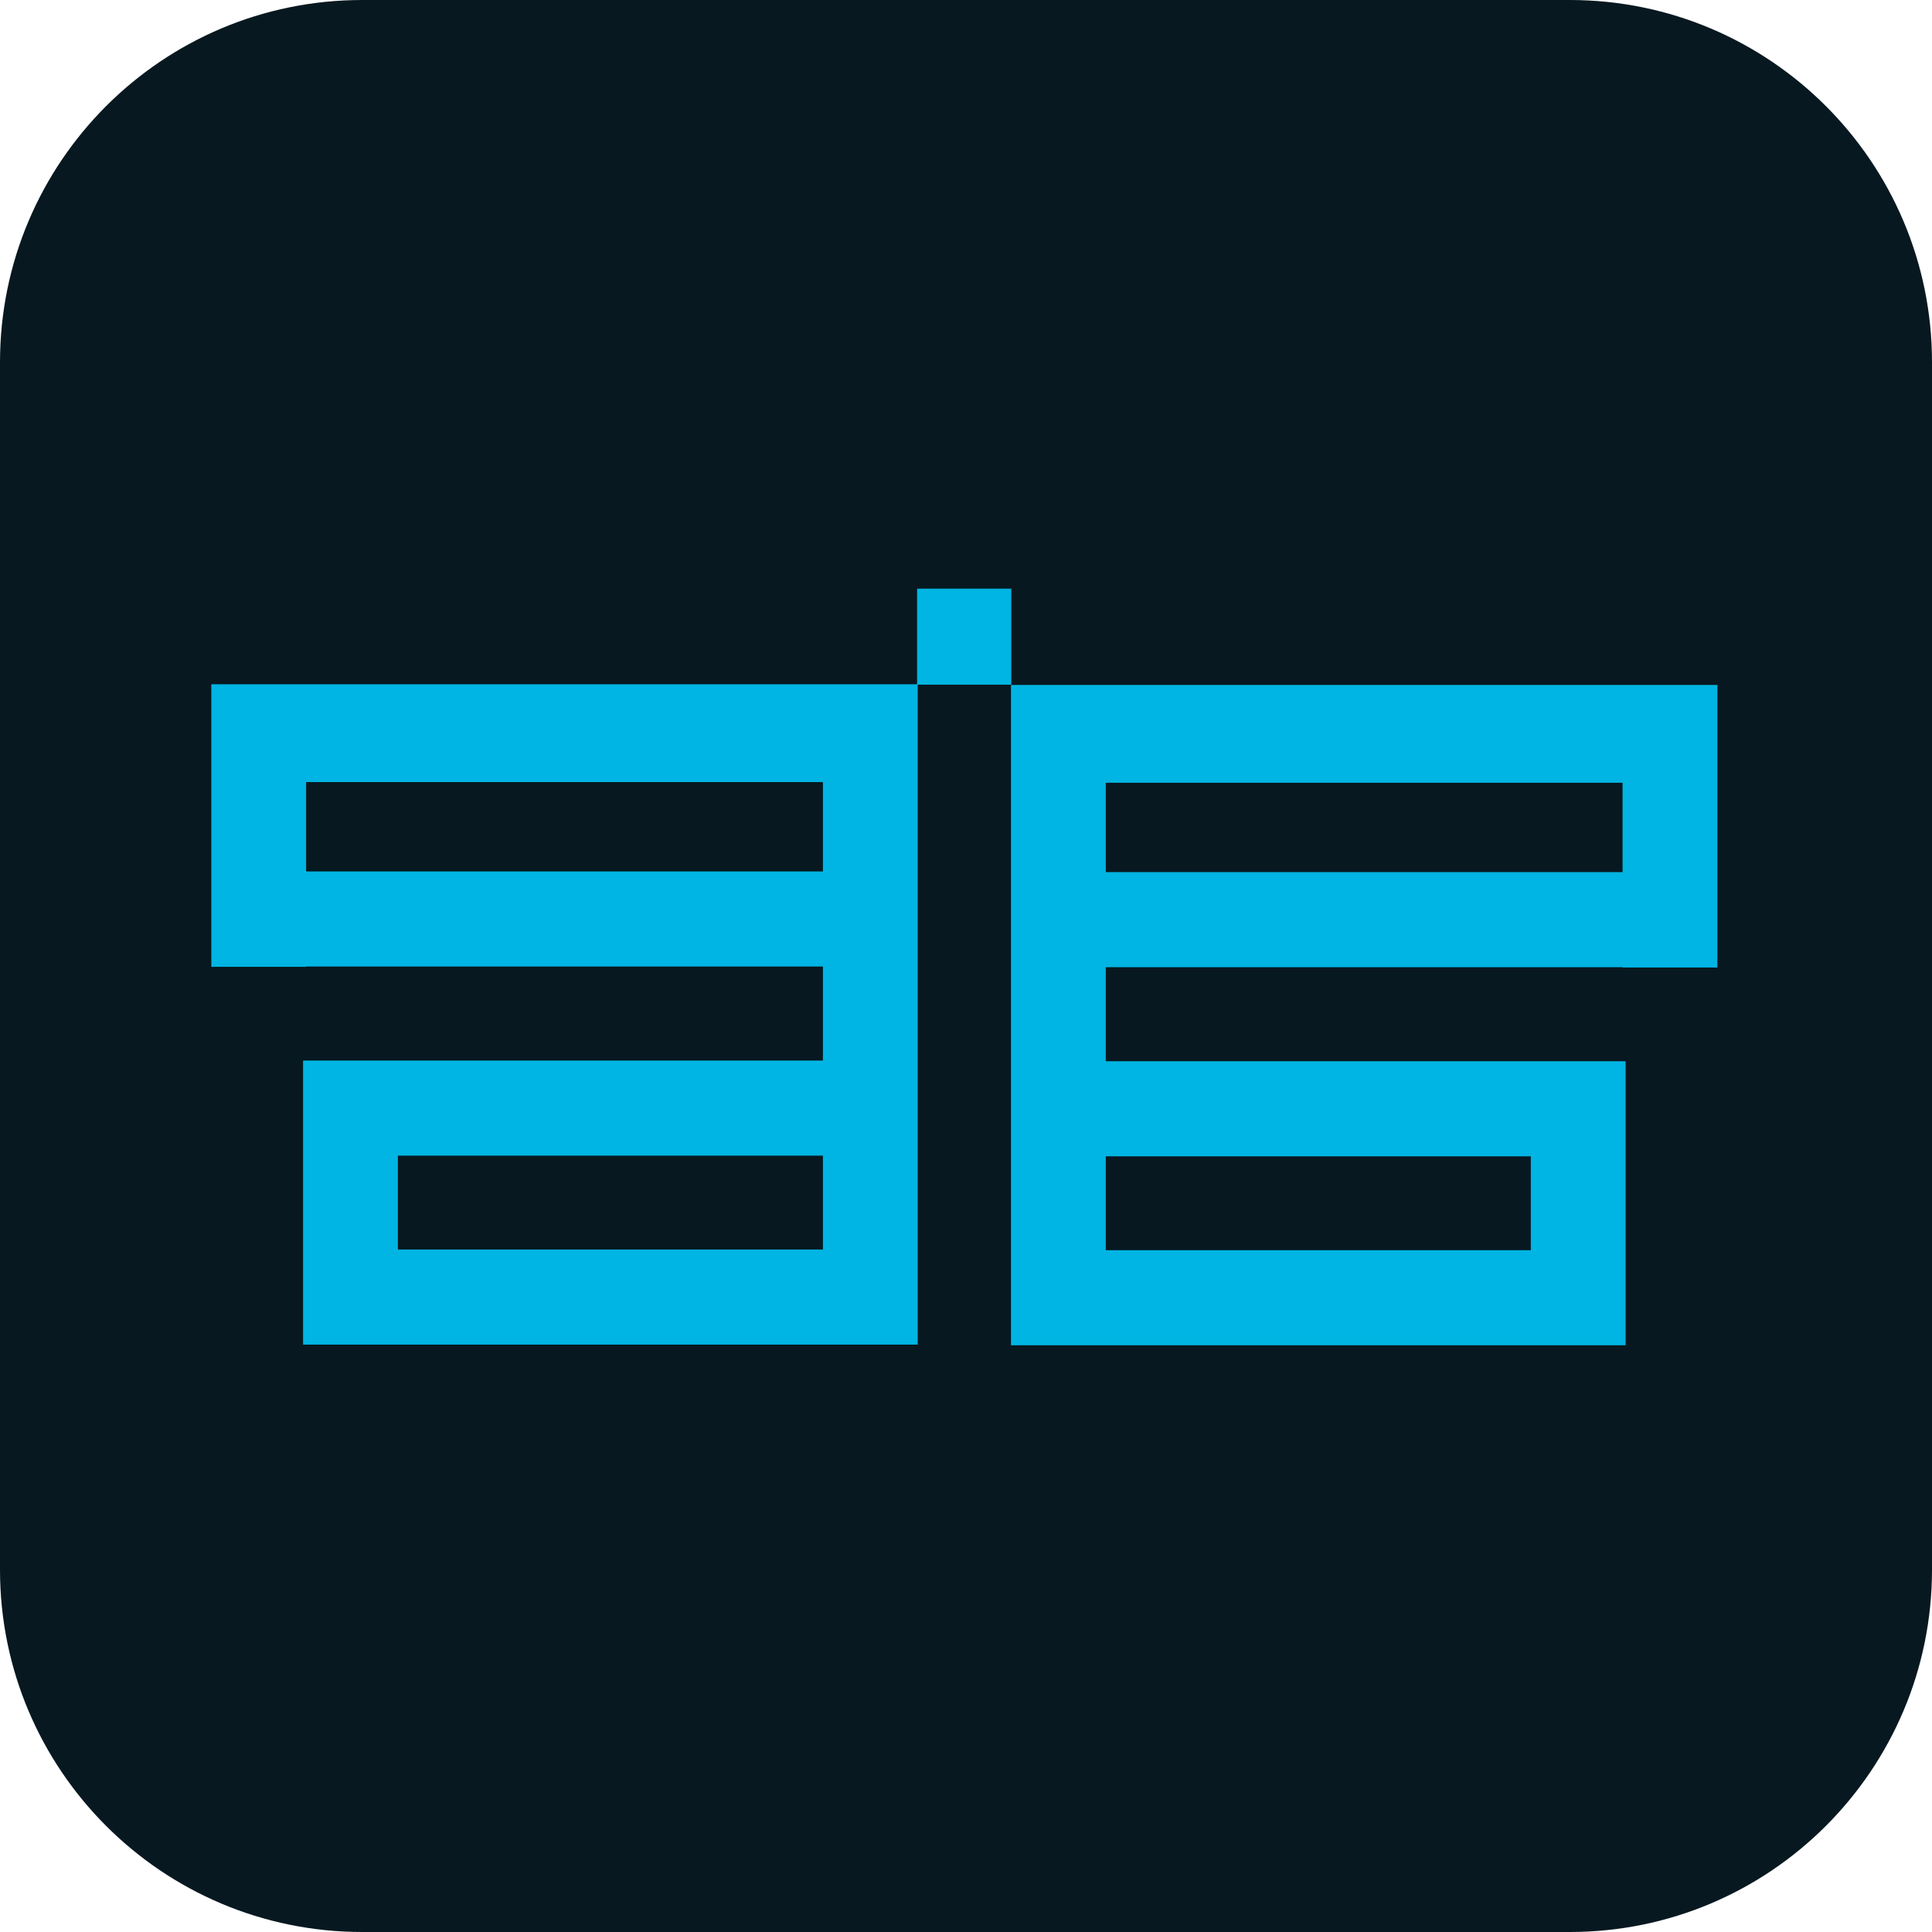
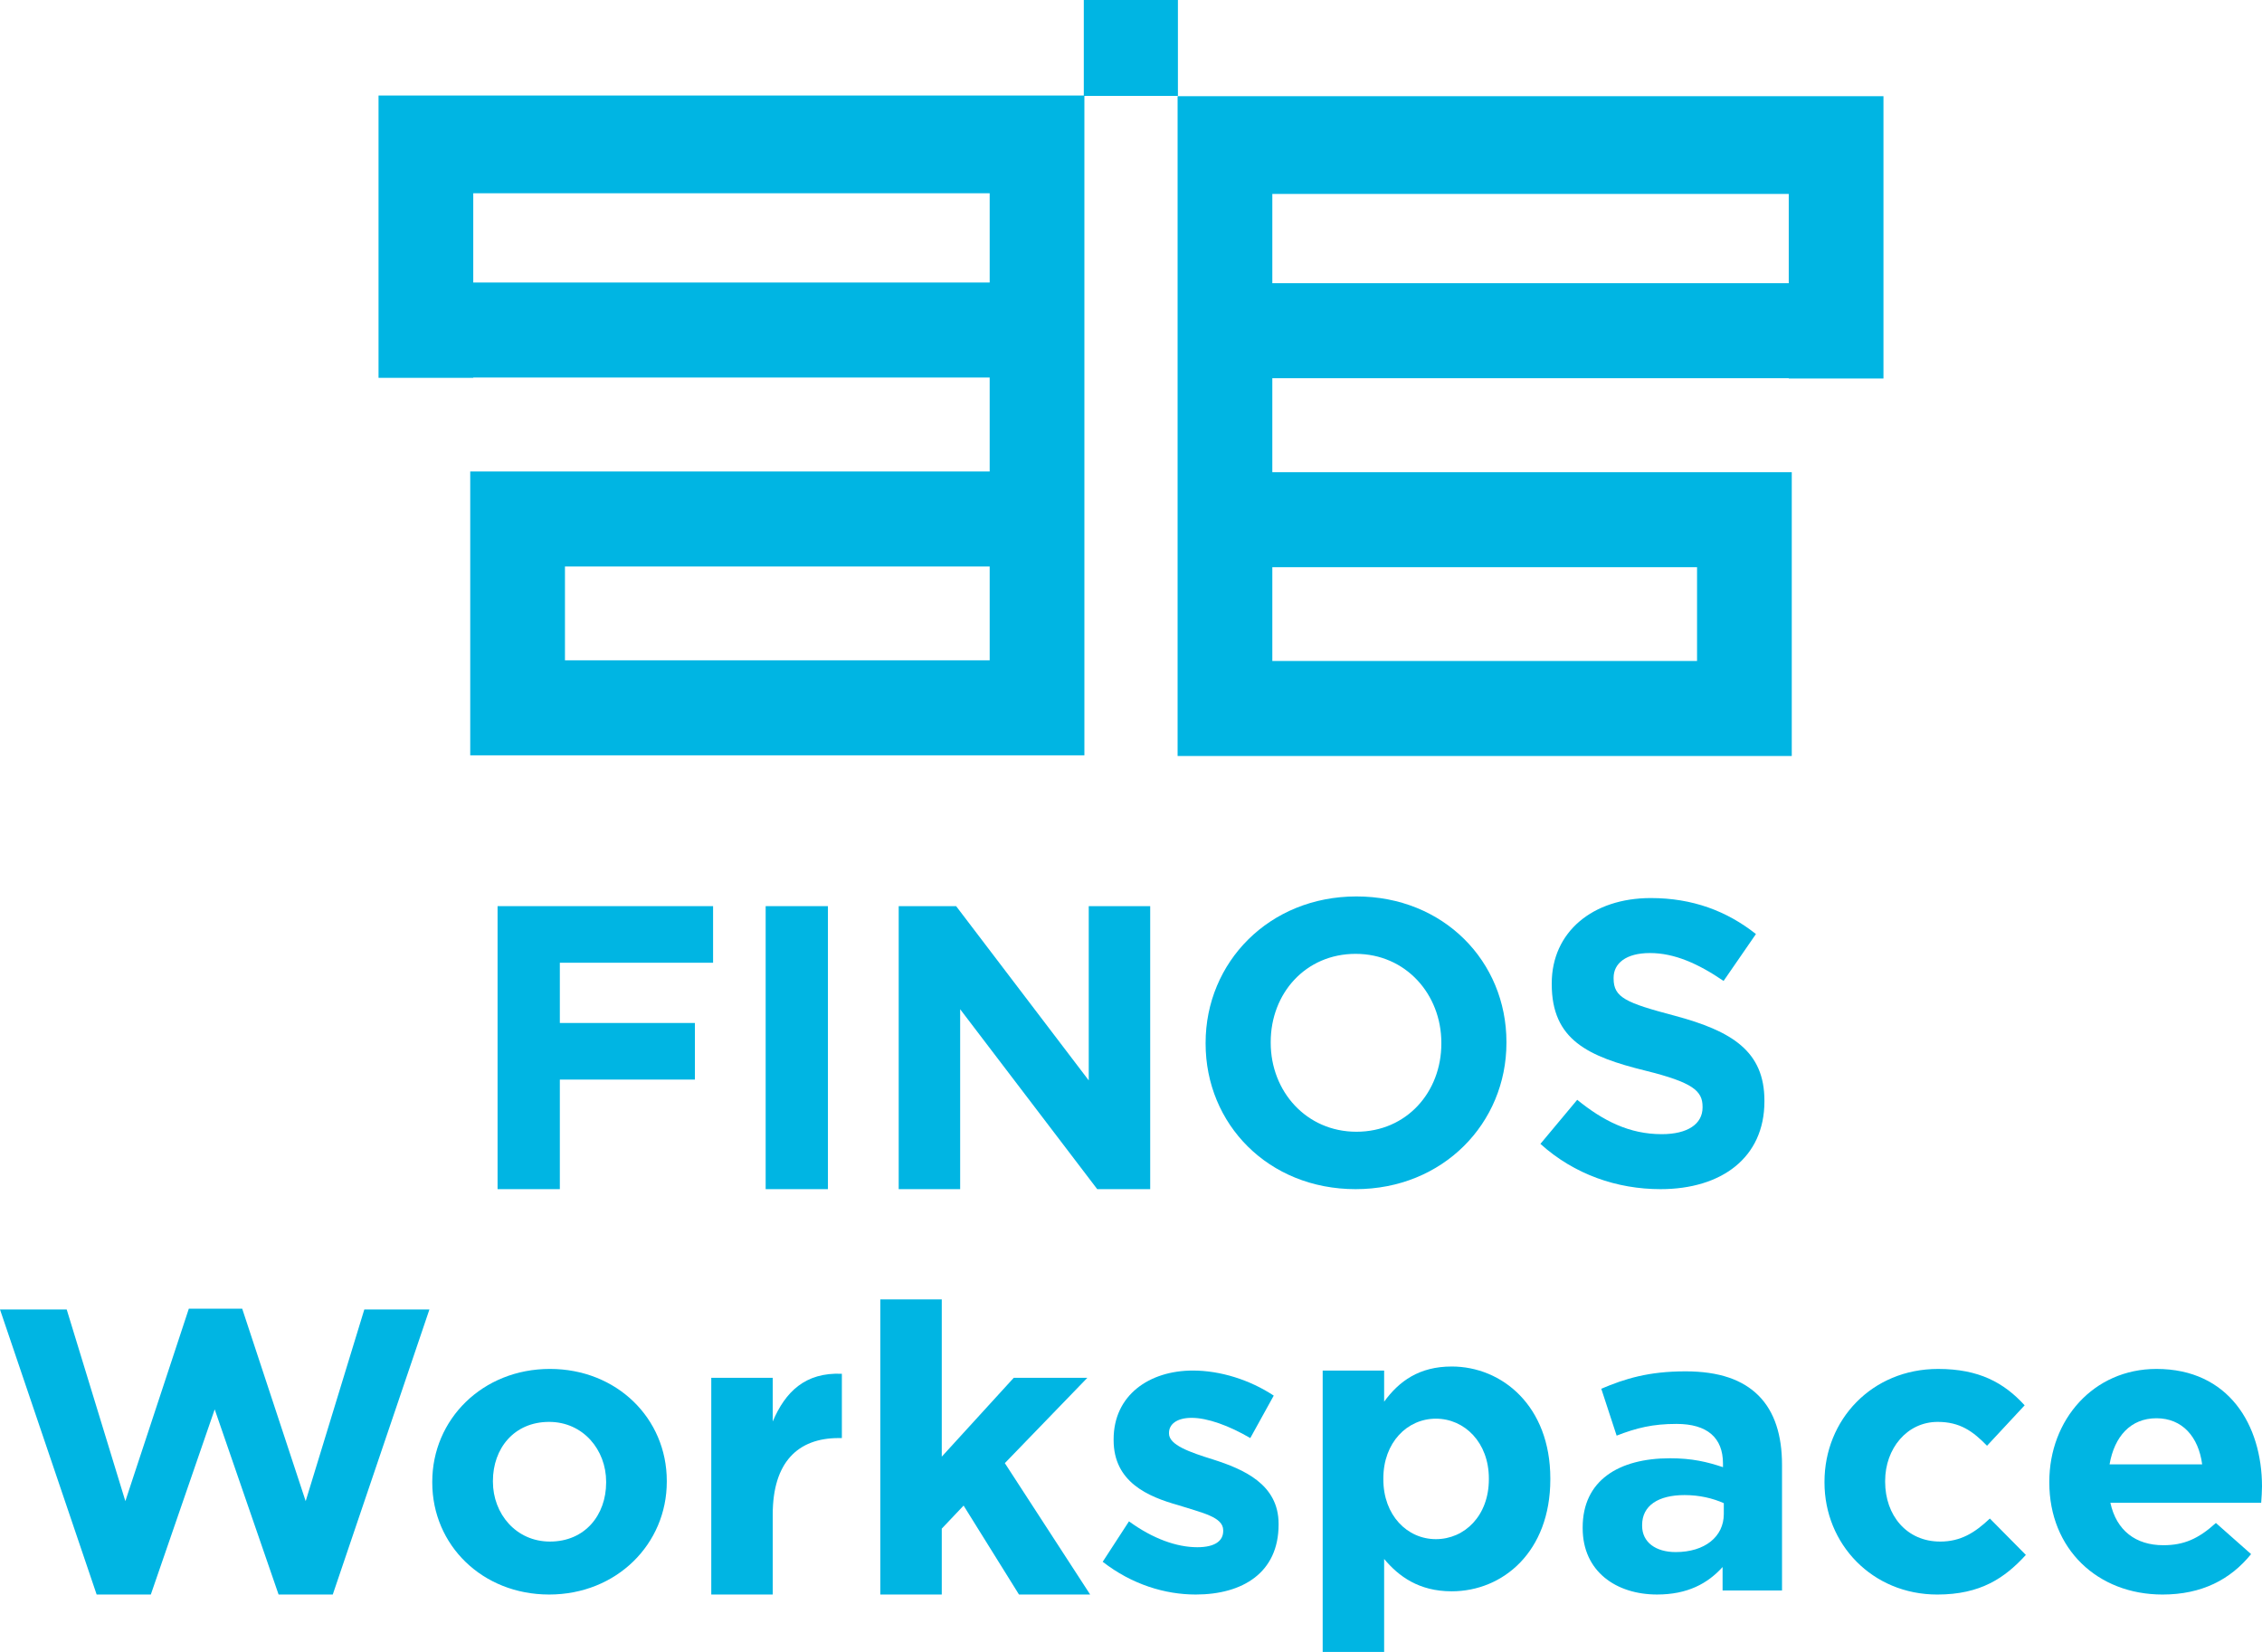
- <svg xmlns="http://www.w3.org/2000/svg" width="512" height="512" viewBox="0 0 512 512">
-   <rect width="512" height="512" rx="96" fill="#071820" />
-   <g transform="translate(56 156) scale(1.44)">
-     <path d="M147.222,17.667V0h-17.333v17.595H0v52h17.444v-.056h95.111v17.306H16.889v52.278h113.111V17.667h17.222ZM112.556,121.623H34.333v-17.278h78.222v17.278ZM112.556,52.04H17.444v-16.444h95.111v16.444Z" fill="#00b5e3" />
-     <path d="M147.167,17.72v121.528h113.111v-52.278h-95.667v-17.306h95.111v.056h17.444V17.72h-130ZM242.833,104.47v17.278h-78.222v-17.278h78.222ZM259.722,52.165h-95.111v-16.444h95.111v16.444Z" fill="#00b5e3" />
-   </g>
+ <svg xmlns="http://www.w3.org/2000/svg" id="Layer_1" width="416.599" height="304.275" viewBox="0 0 416.599 304.275">
+   <path d="M216.939,17.667V0h-17.333v17.595H69.716v52h17.444v-.056h95.111v17.306h-95.667v52.278h113.111V17.667h17.222ZM182.272,121.623h-78.222v-17.278h78.222v17.278ZM182.272,52.04h-95.111v-16.444h95.111v16.444Z" fill="#00b5e3" />
+   <path d="M216.883,17.72v121.528h113.111v-52.278h-95.667v-17.306h95.111v.056h17.444V17.72h-130ZM312.55,104.47v17.278h-78.222v-17.278h78.222ZM329.439,52.165h-95.111v-16.444h95.111v16.444Z" fill="#00b5e3" />
+   <polygon points="91.639 219.031 103.107 219.031 103.107 198.85 127.98 198.85 127.98 188.424 103.107 188.424 103.107 177.329 131.331 177.329 131.331 166.903 91.639 166.903 91.639 219.031" fill="#00b5e3" />
+   <rect x="141.014" y="166.903" width="11.468" height="52.128" fill="#00b5e3" />
+   <polygon points="200.516 198.999 176.091 166.903 165.516 166.903 165.516 219.031 176.835 219.031 176.835 185.892 202.08 219.031 211.836 219.031 211.836 166.903 200.516 166.903 200.516 198.999" fill="#00b5e3" />
+   <path d="M249.817,165.116c-16.085,0-27.776,12.139-27.776,26.958v.149c0,14.819,11.543,26.808,27.628,26.808s27.777-12.138,27.777-26.957v-.149c0-14.819-11.543-26.809-27.628-26.809ZM265.456,192.223c0,8.936-6.404,16.234-15.638,16.234s-15.787-7.447-15.787-16.383v-.149c0-8.936,6.404-16.234,15.638-16.234s15.787,7.446,15.787,16.383v.149Z" fill="#00b5e3" />
+   <path d="M308.428,187.085c-9.011-2.383-11.245-3.351-11.245-6.852v-.148c0-2.607,2.234-4.543,6.702-4.543s8.862,1.936,13.553,5.138l5.958-8.638c-5.362-4.245-11.692-6.628-19.362-6.628-10.724,0-18.245,6.255-18.245,15.713v.149c0,10.276,6.702,13.33,17.276,15.936,8.713,2.16,10.5,3.724,10.5,6.628v.149c0,3.053-2.755,4.915-7.521,4.915-5.957,0-10.798-2.458-15.564-6.33l-6.777,8.117c6.255,5.66,14.149,8.34,22.117,8.34,11.245,0,19.138-5.808,19.138-16.16v-.148c0-9.086-5.958-12.809-16.532-15.638Z" fill="#00b5e3" />
+   <polygon points="56.298 276.496 44.607 241.049 34.777 241.049 23.086 276.496 12.287 241.198 0 241.198 17.799 293.698 27.777 293.698 39.542 259.591 51.309 293.698 61.287 293.698 79.086 241.198 67.096 241.198 56.298 276.496" fill="#00b5e3" />
+   <path d="M101.283,252.144c-12.436,0-21.671,9.309-21.671,20.777v.149c0,11.543,9.235,20.628,21.522,20.628,12.436,0,21.67-9.308,21.67-20.777v-.149c0-11.543-9.234-20.628-21.521-20.628ZM111.635,273.07c0,5.957-3.873,10.872-10.351,10.872-6.256,0-10.501-5.138-10.501-11.021v-.149c0-5.957,3.873-10.872,10.351-10.872,6.256,0,10.501,5.139,10.501,11.021v.149Z" fill="#00b5e3" />
+   <path d="M142.316,261.825v-8.042h-11.319v39.915h11.319v-14.745c0-9.606,4.618-14.074,12.139-14.074h.595v-11.841c-6.776-.298-10.425,3.351-12.734,8.787Z" fill="#00b5e3" />
+   <polygon points="200.256 253.783 186.703 253.783 173.448 268.304 173.448 239.336 162.129 239.336 162.129 293.698 173.448 293.698 173.448 281.56 177.469 277.315 187.671 293.698 200.778 293.698 185.064 269.496 200.256 253.783" fill="#00b5e3" />
+   <path d="M223.418,268.825c-4.319-1.341-8.117-2.681-8.117-4.766v-.149c0-1.564,1.414-2.755,4.17-2.755,2.904,0,6.851,1.415,10.798,3.724l4.32-7.819c-4.394-2.904-9.83-4.617-14.894-4.617-8.043,0-14.596,4.543-14.596,12.659v.149c0,7.745,6.33,10.425,11.915,11.99,4.393,1.415,8.266,2.159,8.266,4.617v.149c0,1.787-1.489,2.978-4.766,2.978-3.798,0-8.191-1.564-12.586-4.766l-4.839,7.447c5.361,4.17,11.467,6.032,17.127,6.032,8.638,0,15.266-4.021,15.266-12.883v-.149c0-7.298-6.478-10.053-12.063-11.841Z" fill="#00b5e3" />
+   <path d="M267.357,251.7c-5.957,0-9.68,2.681-12.436,6.479v-5.734h-11.319v51.83h11.319v-17.128c2.681,3.202,6.405,5.957,12.436,5.957,9.457,0,18.171-7.297,18.171-20.628v-.149c0-13.33-8.862-20.628-18.171-20.628ZM274.208,272.477c0,6.703-4.468,11.021-9.755,11.021s-9.68-4.394-9.68-11.021v-.149c0-6.628,4.393-11.021,9.68-11.021s9.755,4.393,9.755,11.021v.149Z" fill="#00b5e3" />
+   <path d="M310.401,252.591c-6.776,0-11.096,1.341-15.489,3.202l2.829,8.638c3.649-1.415,6.628-2.159,11.022-2.159,5.659,0,8.563,2.532,8.563,7.298v.67c-2.904-.968-5.659-1.639-9.755-1.639-9.457,0-16.085,4.096-16.085,12.734v.149c0,7.968,6.181,12.212,13.702,12.212,5.585,0,9.309-2.01,12.065-5.063v4.319h10.946v-23.16c0-5.362-1.341-9.755-4.318-12.734-2.906-2.904-7.224-4.468-13.48-4.468ZM317.477,278.879c0,4.171-3.5,7-8.862,7-3.649,0-6.18-1.787-6.18-4.84v-.149c0-3.574,2.978-5.51,7.819-5.51,2.756,0,5.212.595,7.224,1.49v2.01Z" fill="#00b5e3" />
+   <path d="M357.32,283.943c-6.181,0-10.128-4.84-10.128-11.021v-.149c0-5.957,4.022-10.872,9.68-10.872,4.096,0,6.479,1.713,9.086,4.394l6.926-7.447c-3.798-4.17-8.415-6.702-15.936-6.702-12.213,0-20.926,9.383-20.926,20.777v.149c0,11.32,8.788,20.628,20.777,20.628,7.968,0,12.436-3.053,16.308-7.298l-6.628-6.702c-2.755,2.606-5.362,4.245-9.159,4.245Z" fill="#00b5e3" />
+   <path d="M416.599,273.815c0-11.319-6.106-21.67-19.436-21.67-11.617,0-19.735,9.383-19.735,20.777v.149c0,12.213,8.862,20.628,20.851,20.628,7.224,0,12.511-2.755,16.309-7.446l-6.479-5.734c-3.202,2.904-5.882,4.096-9.68,4.096-5.064,0-8.638-2.681-9.755-7.819h27.776c.075-1.117.148-2.085.148-2.979ZM388.525,269.719c.894-5.138,3.873-8.489,8.639-8.489s7.744,3.426,8.415,8.489h-17.054Z" fill="#00b5e3" />
</svg>
